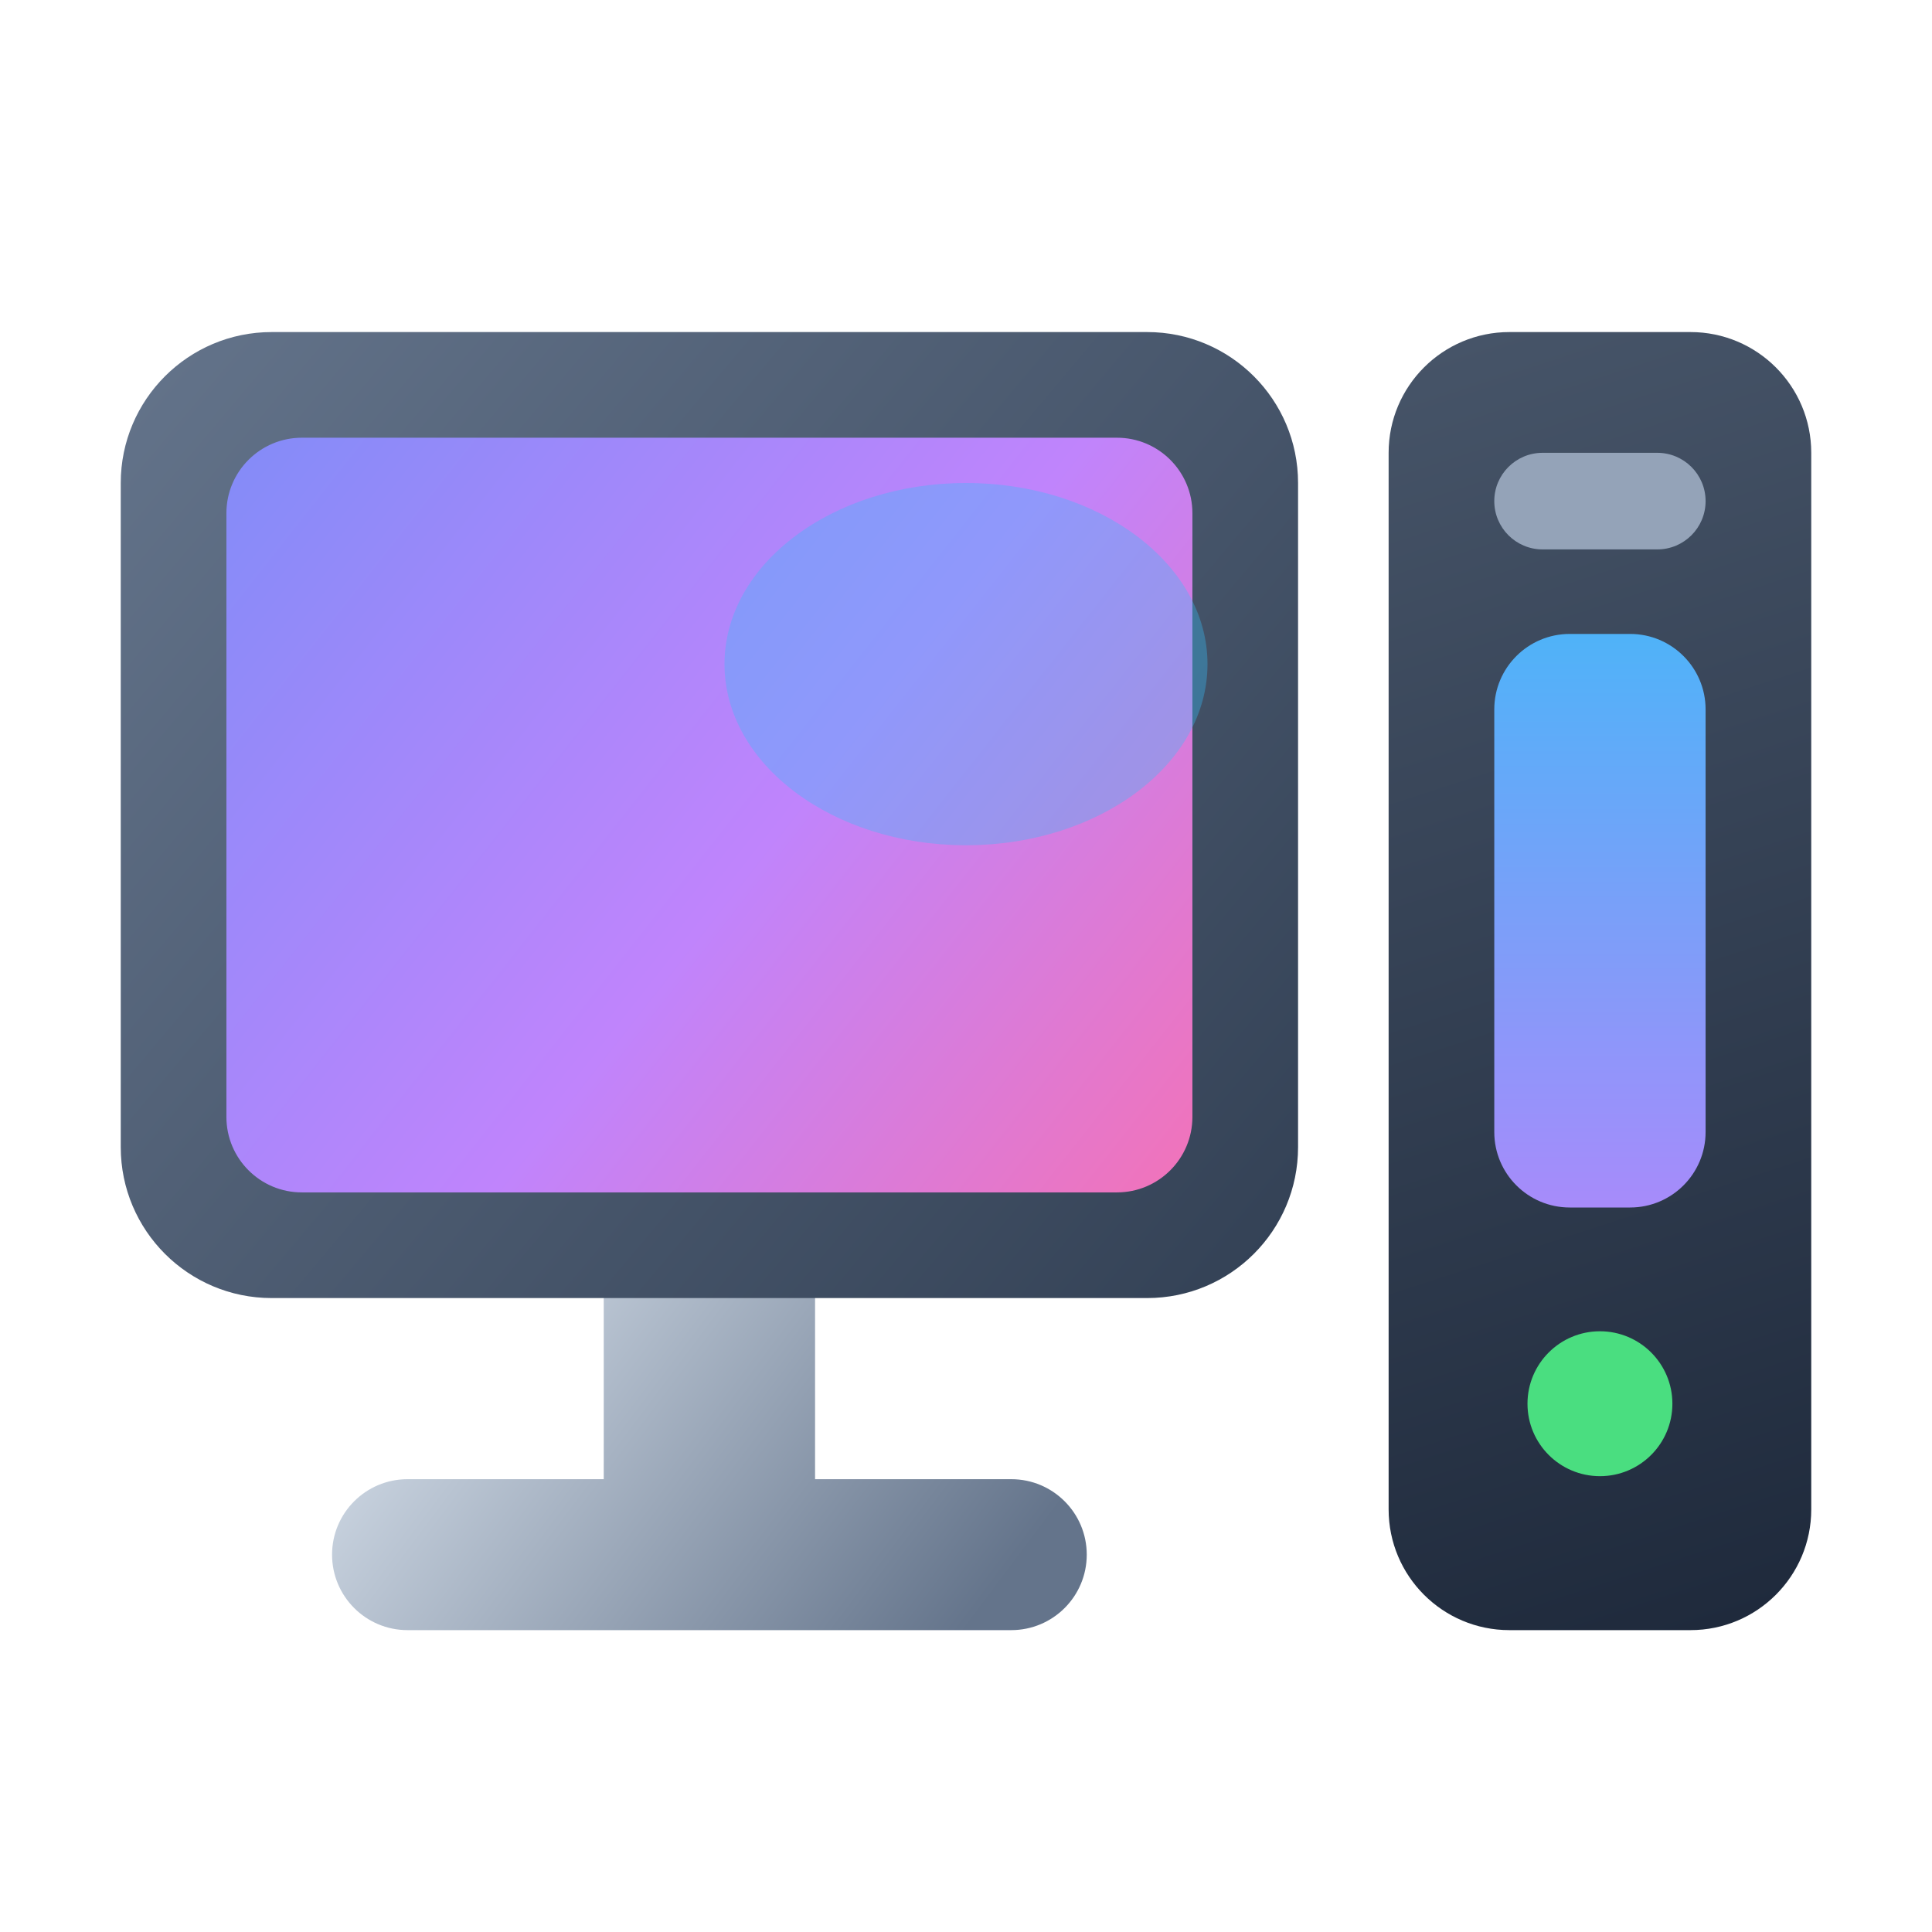
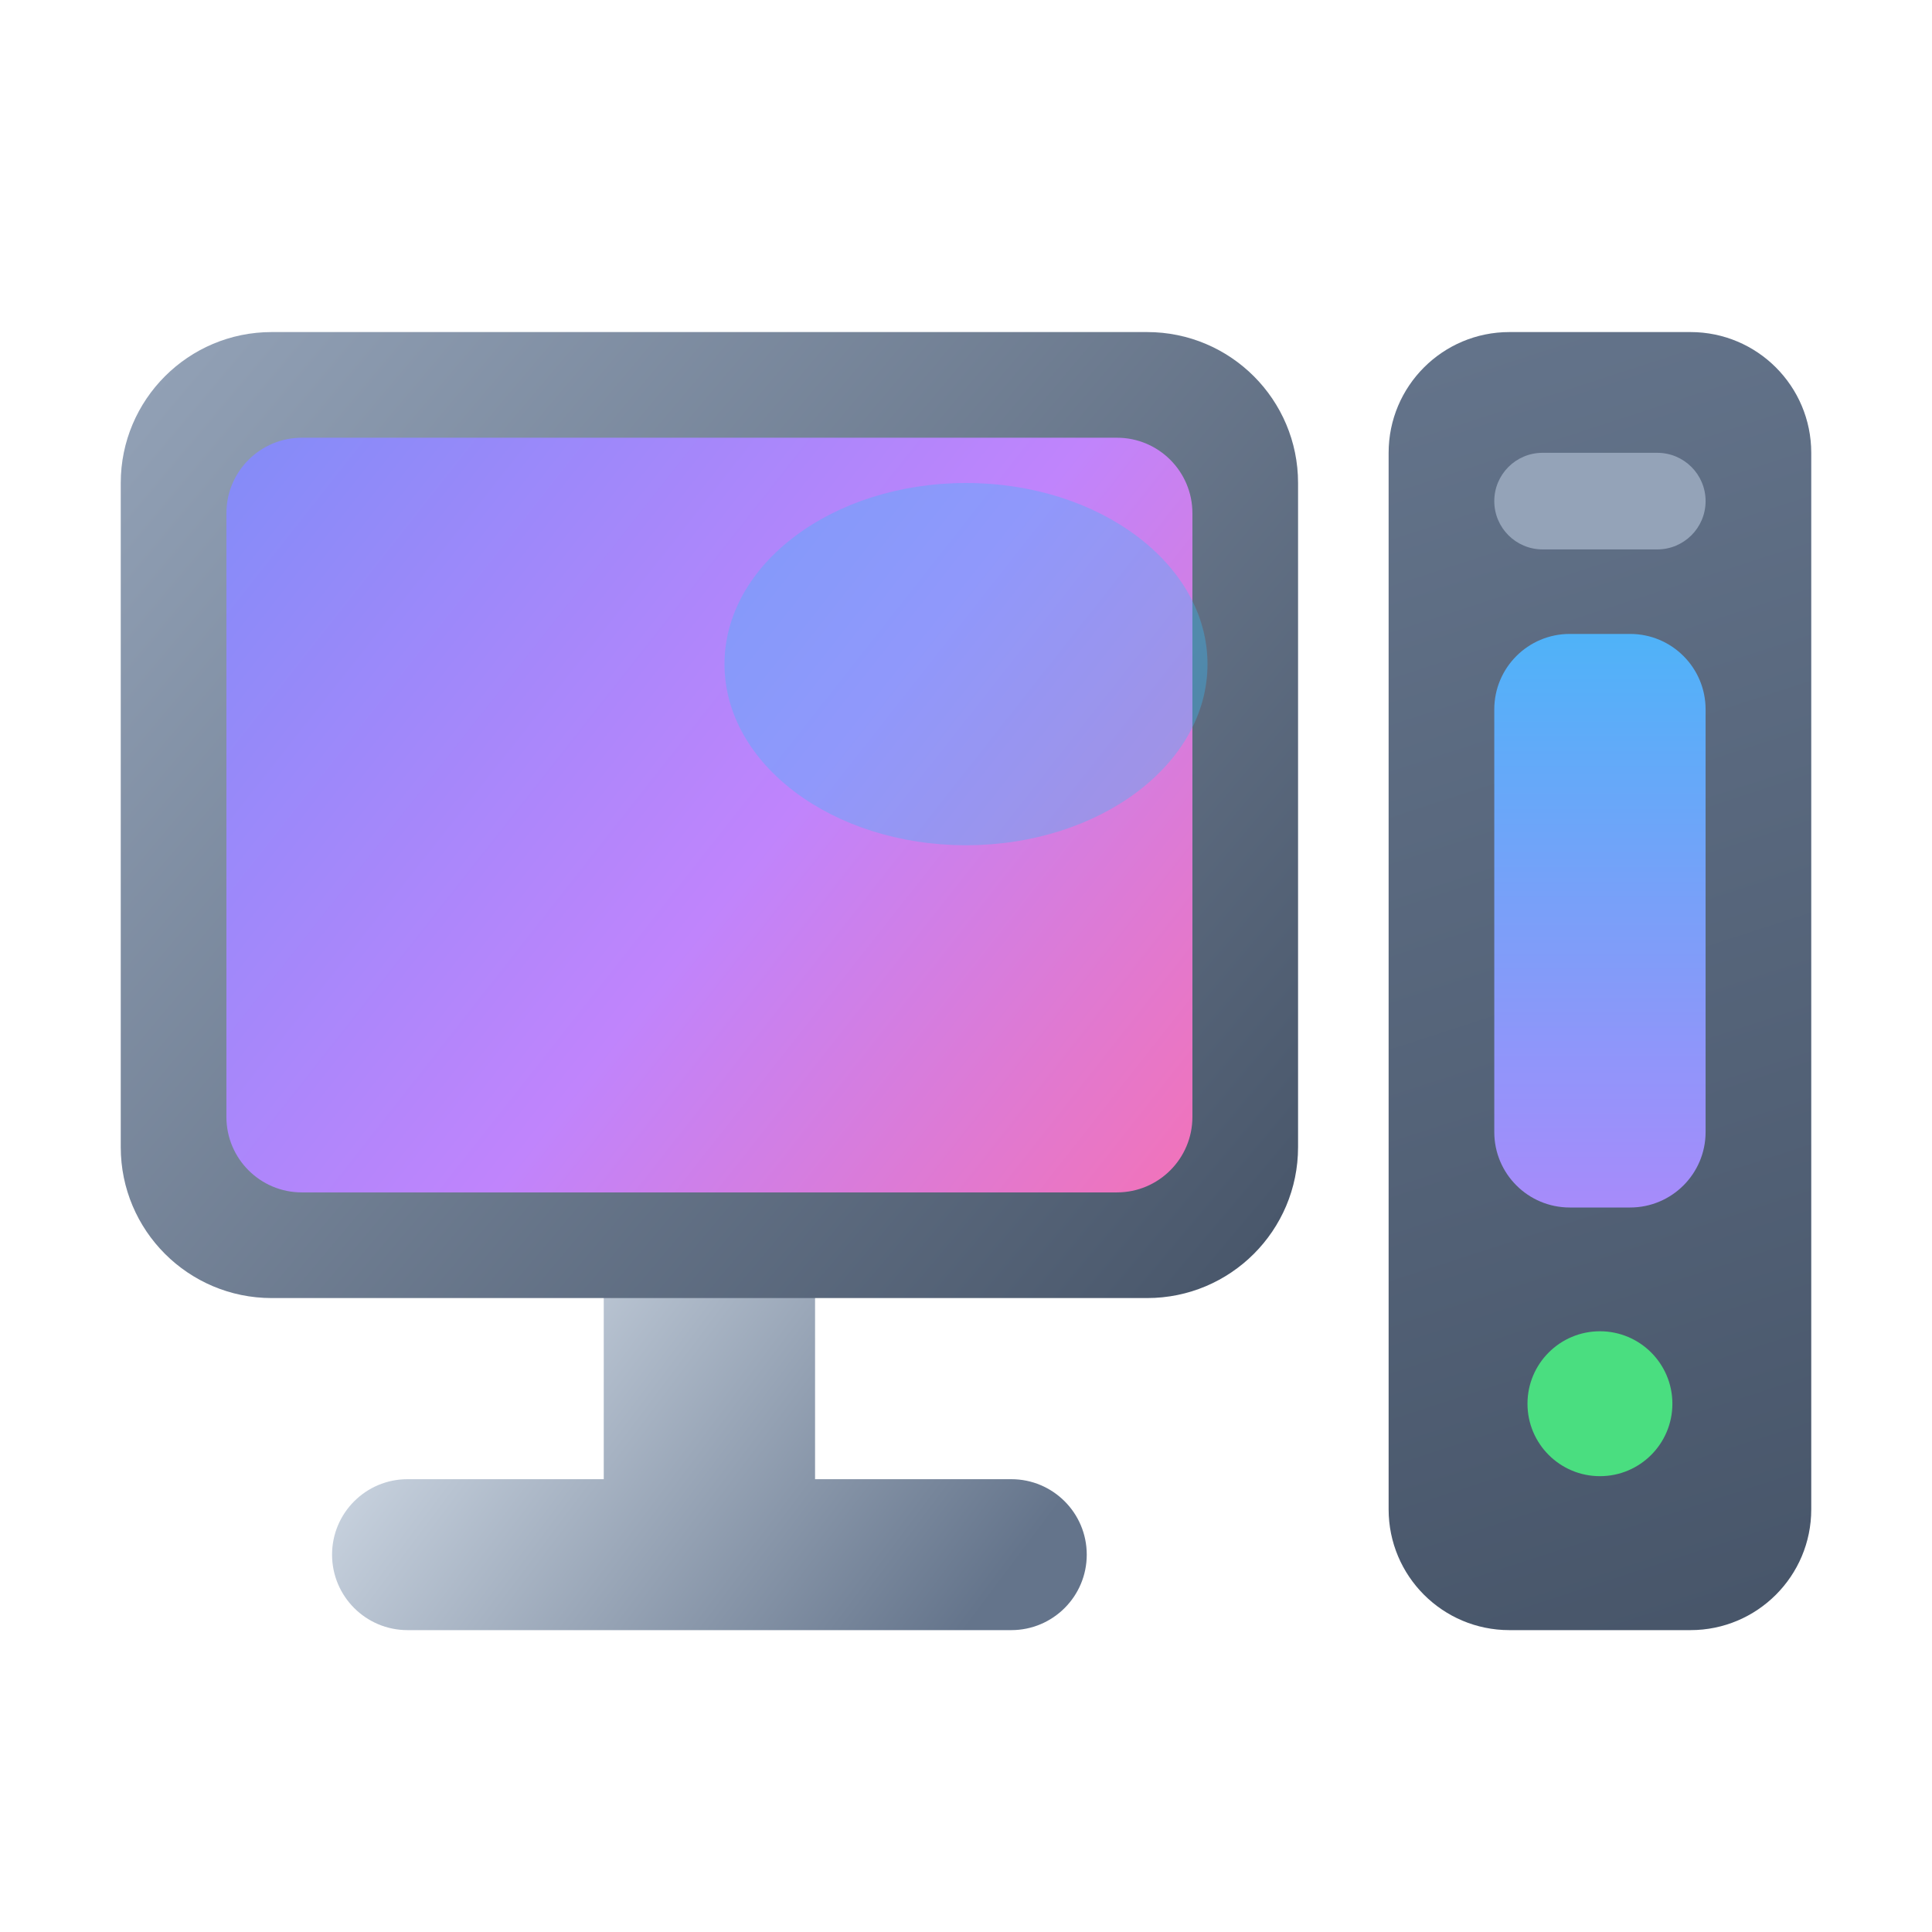
<svg xmlns="http://www.w3.org/2000/svg" viewBox="0 0 64 64">
  <defs>
    <linearGradient id="dtBez" x1="4" y1="11" x2="42" y2="43" gradientUnits="userSpaceOnUse">
-       <stop stop-color="#64748B" />
-       <stop offset="1" stop-color="#334155" />
+       <stop stop-color="#94A3B8" />
+       <stop offset="1" stop-color="#475569" />
    </linearGradient>
    <linearGradient id="dtStand" x1="16" y1="42" x2="32" y2="54" gradientUnits="userSpaceOnUse">
      <stop stop-color="#CBD5E1" />
      <stop offset="1" stop-color="#64748B" />
    </linearGradient>
    <linearGradient id="dtScr" x1="7" y1="14" x2="40" y2="40" gradientUnits="userSpaceOnUse">
      <stop stop-color="#818CF8" />
      <stop offset="0.55" stop-color="#C084FC" />
      <stop offset="1" stop-color="#F472B6" />
    </linearGradient>
    <linearGradient id="dtTw" x1="46" y1="11" x2="60" y2="54" gradientUnits="userSpaceOnUse">
-       <stop stop-color="#475569" />
-       <stop offset="1" stop-color="#1E293B" />
+       <stop stop-color="#64748B" />
+       <stop offset="1" stop-color="#475569" />
    </linearGradient>
    <linearGradient id="dtRgb" x1="53" y1="16" x2="53" y2="40" gradientUnits="userSpaceOnUse">
      <stop stop-color="#38BDF8" />
      <stop offset="1" stop-color="#A78BFA" />
    </linearGradient>
  </defs>
  <path fill="url(#dtStand)" d="M20 42H27V49H33.5A2.5 2.5 0 0 1 36 51.5A2.5 2.5 0 0 1 33.5 54H13.5A2.5 2.5 0 0 1 11 51.5A2.5 2.5 0 0 1 13.5 49H20Z" />
  <rect x="4" y="11" width="39" height="32" rx="5" fill="url(#dtBez)" />
  <rect x="7.5" y="14.5" width="32" height="25" rx="2.5" fill="url(#dtScr)" />
  <ellipse cx="32" cy="22" rx="8" ry="6" fill="#38BDF8" fill-opacity="0.35" />
  <rect x="46" y="11" width="14" height="43" rx="4" fill="url(#dtTw)" />
  <rect x="49.5" y="15" width="7" height="3.2" rx="1.6" fill="#94A3B8" />
  <rect x="49.5" y="21" width="7" height="19" rx="2.5" fill="url(#dtRgb)" />
  <ellipse cx="53" cy="46.5" rx="2.4" ry="2.4" fill="#4ADE80" />
</svg>
